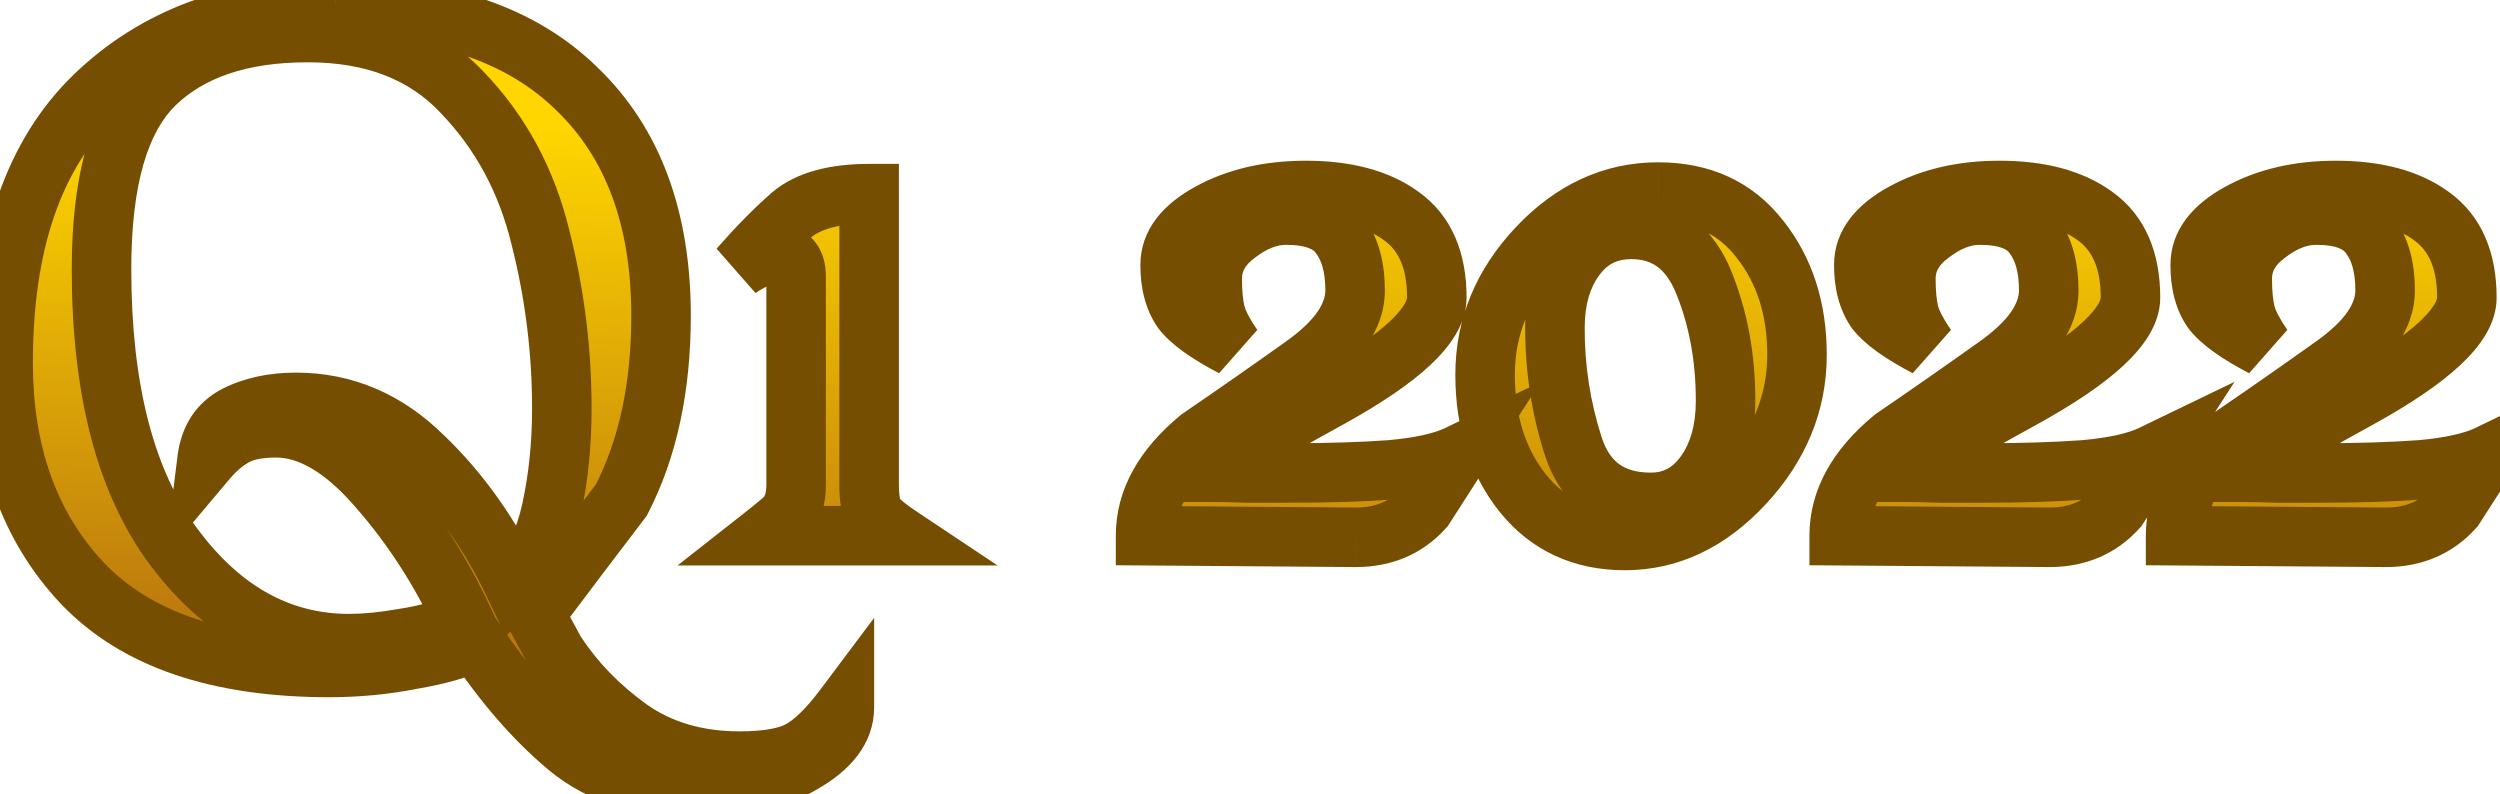
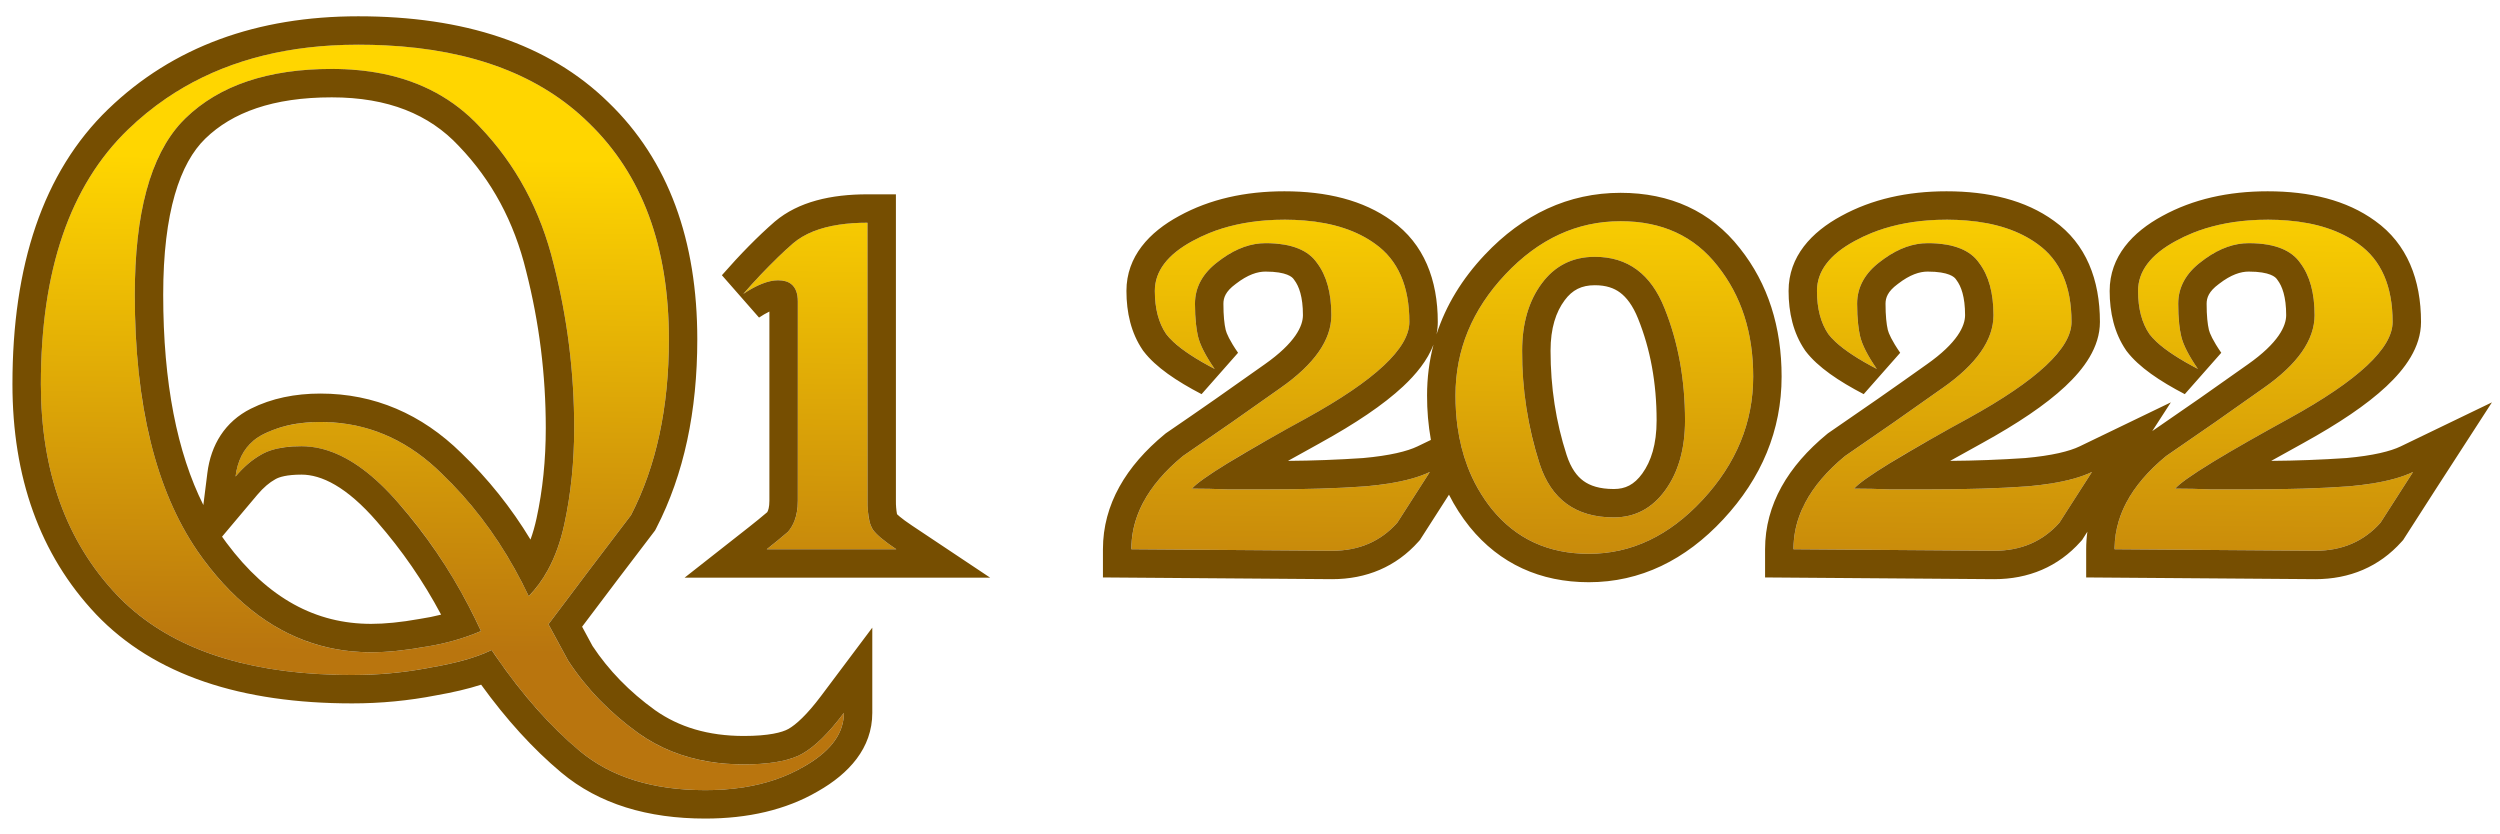
- <svg xmlns="http://www.w3.org/2000/svg" width="126" height="40" viewBox="0 0 126 40" fill="none">
-   <path d="M16.917.36c5.307 0 9.36 1.373 12.16 4.12 2.827 2.72 4.24 6.533 4.24 11.44 0 3.6-.666 6.693-2 9.28-1.466 1.92-2.92 3.84-4.36 5.76l1.04 1.92c.96 1.467 2.2 2.747 3.72 3.84 1.547 1.093 3.4 1.64 5.56 1.64 1.387 0 2.414-.187 3.08-.56.667-.373 1.4-1.093 2.2-2.16 0 1.093-.706 2.04-2.12 2.84-1.413.827-3.146 1.24-5.2 1.24-2.773 0-4.986-.693-6.64-2.08-1.626-1.36-3.173-3.133-4.64-5.32-.746.373-1.813.68-3.2.92-1.36.267-2.746.4-4.16.4-5.6 0-9.746-1.413-12.44-4.24-2.666-2.827-4-6.533-4-11.12 0-6 1.534-10.48 4.6-13.44C7.851 1.853 11.904.36 16.917.36zm-11.8 13.2c0 6.08 1.214 10.747 3.64 14 2.427 3.253 5.374 4.88 8.84 4.88.827 0 1.76-.093 2.8-.28a12.16 12.16 0 0 0 3-.84c-1.173-2.533-2.626-4.787-4.36-6.76-1.733-2-3.44-3-5.12-3-.906 0-1.613.147-2.12.44-.48.267-.933.653-1.36 1.16.134-1.067.627-1.813 1.48-2.24.854-.427 1.854-.64 3-.64 2.427 0 4.56.907 6.4 2.72 1.867 1.787 3.4 3.947 4.6 6.48.907-.933 1.534-2.2 1.88-3.8.347-1.6.52-3.293.52-5.08 0-2.933-.36-5.813-1.08-8.64-.693-2.853-2-5.28-3.92-7.28-1.893-2.027-4.493-3.04-7.8-3.04-3.36 0-5.933.867-7.72 2.6-1.786 1.733-2.68 4.84-2.68 9.32zm38.688-3.8v14.68c0 .72.093 1.227.28 1.52.186.267.6.613 1.24 1.04h-6.84c.373-.293.746-.6 1.12-.92.346-.4.52-.947.52-1.64V13.92c0-.747-.347-1.12-1.04-1.12-.507 0-1.12.24-1.84.72.933-1.067 1.813-1.96 2.64-2.68.853-.72 2.16-1.08 3.92-1.08zm22.01-.16c2.027 0 3.627.427 4.8 1.28 1.2.853 1.8 2.227 1.8 4.12 0 1.387-1.813 3.08-5.44 5.08-3.6 1.973-5.613 3.213-6.04 3.72.614 0 1.24.013 1.88.04h2.04c2.027 0 3.774-.053 5.24-.16 1.494-.133 2.627-.387 3.4-.76-.586.907-1.16 1.8-1.72 2.68-.88.987-2.026 1.48-3.44 1.48l-10.6-.08c0-1.787.907-3.427 2.72-4.92a316.74 316.74 0 0 0 5.16-3.6c1.787-1.253 2.68-2.533 2.68-3.84 0-1.173-.253-2.093-.76-2.76-.48-.693-1.386-1.04-2.72-1.04-.826 0-1.653.32-2.48.96-.826.613-1.24 1.36-1.24 2.24 0 .693.054 1.267.16 1.72.107.453.4 1.027.88 1.72-1.28-.667-2.133-1.28-2.56-1.84-.4-.587-.6-1.347-.6-2.28 0-1.04.667-1.92 2-2.64 1.36-.747 2.974-1.12 4.84-1.12zm17.754.08c2.186 0 3.893.787 5.12 2.36 1.253 1.573 1.88 3.52 1.88 5.84 0 2.427-.894 4.6-2.68 6.52-1.76 1.893-3.76 2.84-6 2.84-2.134 0-3.84-.787-5.12-2.36-1.28-1.6-1.92-3.6-1.92-6s.88-4.533 2.64-6.4c1.76-1.867 3.786-2.8 6.08-2.8zm-5.2 6.84c0 2.08.306 4.067.92 5.96.613 1.893 1.92 2.84 3.92 2.84 1.12 0 2.026-.48 2.72-1.44.693-.96 1.04-2.187 1.04-3.68 0-2.16-.36-4.133-1.08-5.92-.72-1.813-1.947-2.72-3.68-2.72-1.174 0-2.107.467-2.8 1.4-.694.933-1.04 2.12-1.04 3.56zm22.407-6.92c2.027 0 3.627.427 4.8 1.28 1.2.853 1.8 2.227 1.8 4.12 0 1.387-1.813 3.08-5.44 5.08-3.6 1.973-5.613 3.213-6.04 3.72.614 0 1.24.013 1.88.04h2.04c2.027 0 3.774-.053 5.24-.16 1.494-.133 2.627-.387 3.4-.76-.586.907-1.16 1.8-1.72 2.68-.88.987-2.026 1.48-3.44 1.48l-10.6-.08c0-1.787.907-3.427 2.72-4.92a315.01 315.01 0 0 0 5.16-3.6c1.787-1.253 2.68-2.533 2.68-3.84 0-1.173-.253-2.093-.76-2.76-.48-.693-1.386-1.04-2.72-1.04-.826 0-1.653.32-2.48.96-.826.613-1.24 1.36-1.24 2.24 0 .693.054 1.267.16 1.72.107.453.4 1.027.88 1.72-1.28-.667-2.133-1.28-2.56-1.84-.4-.587-.6-1.347-.6-2.28 0-1.04.667-1.92 2-2.64 1.36-.747 2.974-1.12 4.84-1.12zm16.954 0c2.026 0 3.626.427 4.8 1.28 1.2.853 1.8 2.227 1.8 4.12 0 1.387-1.814 3.08-5.44 5.08-3.6 1.973-5.614 3.213-6.04 3.72.613 0 1.24.013 1.88.04h2.04c2.026 0 3.773-.053 5.24-.16 1.493-.133 2.626-.387 3.4-.76-.587.907-1.16 1.8-1.72 2.68-.88.987-2.027 1.48-3.44 1.48l-10.6-.08c0-1.787.906-3.427 2.72-4.92a316.74 316.74 0 0 0 5.16-3.6c1.786-1.253 2.68-2.533 2.68-3.84 0-1.173-.254-2.093-.76-2.76-.48-.693-1.387-1.04-2.72-1.04-.827 0-1.654.32-2.48.96-.827.613-1.24 1.36-1.24 2.24 0 .693.053 1.267.16 1.72.106.453.4 1.027.88 1.72-1.28-.667-2.134-1.28-2.56-1.84-.4-.587-.6-1.347-.6-2.28 0-1.04.666-1.92 2-2.64 1.36-.747 2.973-1.12 4.84-1.12z" fill="url(#d46mmbexla)" />
-   <path d="m29.077 4.48-1.05 1.07.005.006.005.005 1.04-1.081zm2.24 20.72 1.192.91.08-.105.062-.118-1.334-.687zm-4.36 5.76-1.2-.9-.577.77.458.844 1.32-.714zm1.04 1.92-1.319.714.03.055.034.053 1.255-.822zm3.72 3.84-.876 1.218.01.007.866-1.225zm10.84-1.08h1.5v-4.5l-2.7 3.6 1.2.9zm-2.12 2.84-.739-1.305-.009.005-.009.005.757 1.295zm-11.84-.84.964-1.15h-.002l-.962 1.15zm-4.64-5.32 1.246-.836-.735-1.096-1.181.59.67 1.342zm-3.2.92-.256-1.478-.016.003-.016.003.288 1.472zm-16.6-3.84-1.09 1.03.004.005L4.157 29.4zm.6-24.56L5.8 5.92 4.757 4.84zm4 22.72 1.203-.897-1.203.897zm11.64 4.6-.222-1.483-.021.003-.022.004.265 1.476zm3-.84.591 1.379 1.42-.608-.65-1.401-1.36.63zm-4.36-6.76-1.133.982.006.008 1.127-.99zM11.797 22l.729 1.311.011-.006.012-.007L11.797 22zm-1.36 1.16-1.488-.186-.629 5.029 3.265-3.877-1.148-.966zm10.88-.16-1.052 1.068.007.008.008.008L21.317 23zm4.6 6.48-1.355.642.925 1.954 1.506-1.55-1.076-1.046zm1.88-3.8 1.466.318-1.466-.318zm-.56-13.72-1.457.354.002.008.002.008 1.453-.37zm-3.92-7.28-1.096 1.024.007.007.007.008 1.082-1.039zm-15.52-.44 1.045 1.077L7.797 4.24zm9.12-2.38c5.056 0 8.678 1.305 11.11 3.69l2.1-2.14C26.96.301 22.476-1.14 16.918-1.14v3zm11.12 3.7c2.463 2.37 3.78 5.753 3.78 10.36h3c0-5.206-1.509-9.45-4.7-12.52l-2.08 2.16zm3.78 10.36c0 3.417-.632 6.263-1.833 8.593l2.667 1.374c1.465-2.843 2.166-6.184 2.166-9.967h-3zm-1.692 8.37a820.884 820.884 0 0 0-4.368 5.77l2.4 1.8a816.467 816.467 0 0 1 4.352-5.75l-2.384-1.82zm-4.487 7.384a282.424 282.424 0 0 1 .52.96l.52.96 2.638-1.428-.26-.48-.26-.48c-.15-.28-.369-.681-.52-.96l-2.638 1.428zm1.104 2.028c1.068 1.63 2.44 3.042 4.1 4.236l1.751-2.436c-1.38-.993-2.488-2.141-3.34-3.444l-2.51 1.644zm4.11 4.243c1.834 1.297 4 1.915 6.425 1.915v-3c-1.895 0-3.435-.475-4.694-1.365l-1.731 2.45zm6.425 1.915c1.465 0 2.806-.187 3.813-.751l-1.466-2.618c-.326.183-1.038.369-2.347.369v3zm3.813-.751c.938-.525 1.822-1.441 2.667-2.569l-2.4-1.8c-.754 1.006-1.337 1.53-1.733 1.751l1.466 2.618zm-.033-3.469c0 .316-.165.86-1.359 1.535l1.478 2.61c1.634-.924 2.881-2.275 2.881-4.145h-3zm-1.377 1.545c-1.132.662-2.589 1.035-4.443 1.035v3c2.253 0 4.263-.454 5.958-1.445l-1.515-2.59zm-4.443 1.035c-2.523 0-4.362-.627-5.676-1.73l-1.928 2.3c1.993 1.67 4.581 2.43 7.604 2.43v-3zm-5.678-1.73c-1.495-1.25-2.95-2.91-4.356-5.006l-2.491 1.672c1.527 2.277 3.165 4.165 4.923 5.635l1.924-2.302zm-6.273-5.512c-.556.279-1.458.554-2.785.784l.512 2.956c1.447-.25 2.678-.588 3.615-1.056l-1.341-2.684zm-2.817.79a20.065 20.065 0 0 1-3.872.372v3c1.509 0 2.992-.142 4.449-.428l-.577-2.944zm-3.872.372c-5.37 0-9.048-1.355-11.354-3.775l-2.172 2.07c3.081 3.233 7.697 4.705 13.526 4.705v-3zM5.248 28.37c-2.357-2.498-3.59-5.813-3.59-10.09h-3c0 4.896 1.432 8.995 4.408 12.15l2.182-2.06zm-3.59-10.09c0-5.762 1.47-9.782 4.141-12.36L3.716 3.76C.253 7.103-1.343 12.043-1.343 18.28h3zM5.798 5.92c2.768-2.673 6.424-4.06 11.118-4.06v-3c-5.332 0-9.782 1.6-13.202 4.9L5.8 5.92zm-2.182 7.64c0 6.25 1.243 11.284 3.938 14.897l2.405-1.794C7.8 23.77 6.617 19.47 6.617 13.56h-3zm3.938 14.897c2.655 3.56 6.017 5.483 10.042 5.483v-3c-2.908 0-5.439-1.33-7.637-4.277l-2.405 1.794zm10.042 5.483c.936 0 1.96-.105 3.065-.304l-.53-2.952c-.975.175-1.817.256-2.535.256v3zm3.023-.297a13.66 13.66 0 0 0 3.368-.944l-1.181-2.758c-.809.347-1.684.593-2.632.736l.445 2.966zm4.138-2.953c-1.23-2.656-2.76-5.032-4.594-7.12l-2.254 1.98c1.633 1.859 3.01 3.99 4.126 6.4l2.722-1.26zm-4.587-7.112c-1.856-2.142-3.94-3.518-6.254-3.518v3c1.047 0 2.376.624 3.987 2.482l2.267-1.964zm-6.254-3.518c-1.038 0-2.044.163-2.871.642l1.503 2.596c.186-.107.593-.238 1.368-.238v-3zm-2.848.629c-.669.371-1.258.887-1.779 1.505l2.295 1.932c.332-.395.65-.653.94-.815L11.07 20.69zm.857 2.657c.08-.643.32-.913.662-1.084l-1.341-2.684c-1.365.683-2.112 1.905-2.298 3.396l2.977.372zm.662-1.084c.607-.304 1.369-.482 2.33-.482v-3c-1.334 0-2.572.249-3.671.798l1.341 2.684zm2.33-.482c2.005 0 3.767.732 5.347 2.288l2.105-2.136c-2.1-2.07-4.605-3.152-7.453-3.152v3zm5.362 2.304c1.724 1.65 3.153 3.656 4.282 6.038l2.711-1.284c-1.272-2.685-2.909-4.998-4.918-6.922l-2.075 2.168zm6.713 6.441c1.147-1.18 1.88-2.723 2.27-4.527l-2.932-.636c-.302 1.396-.823 2.387-1.49 3.073l2.152 2.09zm2.27-4.527c.372-1.714.554-3.514.554-5.398h-3c0 1.69-.163 3.276-.486 4.762l2.932.636zm.554-5.398c0-3.058-.375-6.062-1.126-9.01l-2.907.74a33.366 33.366 0 0 1 1.033 8.27h3zm-1.122-8.994c-.752-3.095-2.181-5.762-4.296-7.965L22.235 5.72c1.726 1.797 2.91 3.983 3.545 6.595l2.915-.708zm-4.282-7.95C22.183 1.268 19.153.14 15.517.14v3c2.978 0 5.149.899 6.704 2.564l2.192-2.048zM15.517.14c-3.61 0-6.611.935-8.764 3.023l2.089 2.154c1.42-1.378 3.566-2.177 6.675-2.177v-3zM6.753 3.163C4.515 5.335 3.617 8.972 3.617 13.56h3c0-4.372.89-6.948 2.225-8.243l-2.09-2.154zM43.804 9.76h1.5v-1.5h-1.5v1.5zm.28 16.2-1.265.805.018.028.019.027 1.228-.86zm1.24 1.04v1.5h4.955l-4.122-2.748L45.325 27zm-6.84 0-.926-1.18-3.41 2.68h4.336V27zm1.12-.92.977 1.139.084-.073.073-.084-1.133-.982zm-2.36-12.56-1.128-.988 1.96 2.236-.831-1.248zm2.64-2.68-.967-1.146-.009.007-.009.008.986 1.131zm2.42-1.08v14.68h3V9.76h-3zm0 14.68c0 .758.082 1.645.515 2.325l2.531-1.61c.047.074.027.08 0-.067a3.722 3.722 0 0 1-.046-.648h-3zm.552 2.38c.364.52.996 1.001 1.636 1.428l1.665-2.496a7.657 7.657 0 0 1-.658-.481c-.163-.137-.2-.193-.186-.171l-2.457 1.72zm2.468-1.32h-6.84v3h6.84v-3zm-5.913 2.68c.391-.308.78-.628 1.17-.961l-1.953-2.278c-.357.307-.714.6-1.07.88l1.853 2.358zm1.327-1.118c.648-.748.886-1.682.886-2.622h-3c0 .446-.108.605-.153.658l2.267 1.964zm.886-2.622V13.92h-3v10.52h3zm0-10.52c0-.578-.131-1.291-.66-1.86-.549-.591-1.272-.76-1.88-.76v3c.043 0 .017.006-.051-.018a.696.696 0 0 1-.268-.181c-.182-.197-.14-.35-.14-.181h3zm-2.54-2.62c-.946 0-1.86.431-2.672.972l1.665 2.496c.628-.42.94-.468 1.008-.468v-3zm-.71 3.208c.9-1.03 1.732-1.872 2.496-2.537L38.9 9.71c-.89.775-1.819 1.72-2.784 2.823l2.257 1.976zm2.478-2.522c.465-.392 1.354-.726 2.953-.726v-3c-1.922 0-3.646.386-4.888 1.434l1.935 2.292zm29.764-1.106-.883 1.213.007.005.006.004.87-1.222zm-3.64 9.2.72 1.315.004-.002-.725-1.313zm-6.04 3.72-1.148-.966-2.077 2.466h3.224v-1.5zm1.88.04-.063 1.499.031.001h.032v-1.5zm7.28-.16.108 1.496h.013l.012-.002-.133-1.494zm3.4-.76 1.259.815 2.906-4.492-4.818 2.326.653 1.351zm-1.72 2.68 1.119.998.08-.09.066-.103-1.266-.805zm-3.44 1.48-.012 1.5h.011v-1.5zm-10.6-.08h-1.5v1.489l1.488.011.012-1.5zm2.72-4.92-.846-1.239-.056.038-.052.043.953 1.158zm5.16-3.6-.862-1.228-.009.006.87 1.222zm1.92-6.6-1.234.854.02.027.02.027 1.194-.908zm-5.2-.08.893 1.205.013-.01.012-.009-.918-1.186zm-1.08 3.96 1.46-.344-1.46.344zm.88 1.72-.693 1.33 1.926-2.184-1.233.854zm-2.56-1.84-1.24.845.022.033.024.031 1.194-.909zm1.4-4.92.712 1.32.01-.005-.723-1.315zm4.84.38c1.832 0 3.084.387 3.917.993l1.765-2.426c-1.514-1.1-3.461-1.567-5.683-1.567v3zm3.93 1.002c.694.494 1.17 1.336 1.17 2.898h3c0-2.225-.725-4.129-2.431-5.342l-1.739 2.444zM70.916 15c0 .05-.06.444-.884 1.214-.776.724-2.014 1.578-3.78 2.553l1.448 2.627c1.86-1.026 3.342-2.02 4.38-2.988.988-.923 1.835-2.069 1.835-3.406h-3zm-4.662 3.765c-1.808.991-3.237 1.808-4.275 2.448-.518.319-.955.603-1.3.85-.31.223-.653.488-.89.77l2.294 1.933c-.025.03.045-.05.343-.264.266-.19.638-.434 1.126-.735.975-.6 2.353-1.39 4.145-2.372l-1.443-2.63zM60.935 25.3c.592 0 1.198.013 1.818.039l.125-2.998a46.662 46.662 0 0 0-1.943-.041v3zm1.88.04h2.041v-3H62.815v3zm2.04 0c2.051 0 3.836-.054 5.35-.164l-.218-2.992c-1.42.103-3.129.156-5.131.156v3zm5.374-.166c1.56-.14 2.904-.413 3.919-.903l-1.305-2.702c-.532.257-1.454.49-2.88.617l.266 2.988zm2.007-3.069c-.589.91-1.164 1.806-1.726 2.69l2.531 1.61c.558-.876 1.13-1.767 1.714-2.67l-2.519-1.63zm-1.58 2.497c-.574.643-1.302.978-2.32.978v3c1.807 0 3.373-.652 4.559-1.982l-2.239-1.996zm-2.31.978-10.6-.08-.022 3 10.6.08.023-3zM59.237 27c0-1.206.589-2.458 2.173-3.762l-1.907-2.316c-2.043 1.682-3.267 3.711-3.267 6.078h3zm2.065-3.681a317.46 317.46 0 0 0 5.185-3.617l-1.74-2.444a315.208 315.208 0 0 1-5.136 3.583L61.3 23.32zm5.176-3.611c1.918-1.346 3.319-3.017 3.319-5.068h-3c0 .562-.387 1.451-2.042 2.612l1.723 2.456zm3.319-5.068c0-1.373-.296-2.653-1.066-3.668l-2.389 1.816c.243.319.455.878.455 1.852h3zm-1.027-3.614c-.894-1.29-2.422-1.686-3.954-1.686v3c1.136 0 1.421.298 1.487.394l2.467-1.708zM64.815 9.34c-1.238 0-2.379.485-3.398 1.274l1.837 2.372c.634-.491 1.147-.646 1.562-.646v-3zm-3.373 1.255c-1.135.842-1.846 2.005-1.846 3.445h3c0-.32.115-.65.633-1.035l-1.787-2.41zm-1.846 3.445c0 .759.057 1.457.2 2.064l2.92-.688c-.071-.3-.12-.748-.12-1.376h-3zm.2 2.064c.17.728.592 1.487 1.106 2.23l2.467-1.708c-.446-.643-.611-1.032-.653-1.21l-2.92.688zm3.032.046c-1.247-.65-1.845-1.138-2.06-1.42l-2.386 1.82c.64.838 1.748 1.577 3.06 2.26l1.386-2.66zm-2.013-1.355c-.184-.27-.34-.71-.34-1.435h-3c0 1.141.245 2.222.861 3.125l2.479-1.69zm-.34-1.435c0-.256.118-.729 1.213-1.32L60.263 9.4c-1.572.849-2.788 2.136-2.788 3.96h3zm1.222-1.325c1.098-.603 2.453-.935 4.118-.935v-3c-2.067 0-3.94.415-5.561 1.305l1.443 2.63zm26.992.005-1.183.922.004.007.005.006 1.174-.935zm-.8 12.36-1.099-1.022 1.099 1.022zm-11.12.48-1.172.937.008.01 1.164-.947zm.72-12.4 1.091 1.029-1.091-1.029zm1.8 10-1.427.462 1.427-.462zm6.64 1.4-1.216-.878 1.216.878zm-.04-9.6-1.394.554.002.007 1.392-.561zm-6.48-1.32-1.205-.895 1.205.895zm4.16-1.78c1.775 0 3.024.612 3.937 1.782l2.365-1.844C88.331 9.14 86.168 8.18 83.57 8.18v3zm3.946 1.795c1.01 1.268 1.554 2.87 1.554 4.905h3c0-2.605-.71-4.896-2.207-6.775l-2.347 1.87zm1.554 4.905c0 2.015-.727 3.831-2.279 5.498l2.197 2.044c2.022-2.173 3.082-4.704 3.082-7.542h-3zm-2.279 5.499c-1.524 1.64-3.144 2.361-4.901 2.361v3c2.722 0 5.102-1.172 7.098-3.319L86.79 23.38zm-4.901 2.361c-1.71 0-2.978-.604-3.957-1.807l-2.327 1.894c1.581 1.943 3.726 2.913 6.284 2.913v-3zm-3.95-1.797c-1.031-1.29-1.59-2.943-1.59-5.063h-3c0 2.68.72 5.027 2.248 6.937l2.343-1.874zm-1.59-5.063c0-1.99.714-3.762 2.231-5.371l-2.183-2.058c-2.002 2.124-3.048 4.618-3.048 7.429h3zm2.231-5.371c1.514-1.605 3.16-2.329 4.989-2.329v-3c-2.758 0-5.166 1.143-7.172 3.271l2.183 2.058zm-1.711 3.011c0 2.23.329 4.373.993 6.422l2.854-.924a17.719 17.719 0 0 1-.847-5.498h-3zm.993 6.422c.381 1.178 1.02 2.183 1.987 2.883.965.699 2.12.995 3.36.995v-3c-.761 0-1.259-.177-1.6-.425-.341-.247-.661-.661-.893-1.377l-2.854.924zm5.347 3.878c1.633 0 2.98-.738 3.936-2.062l-2.432-1.756c-.43.596-.898.818-1.504.818v3zm3.936-2.062c.92-1.275 1.324-2.832 1.324-4.558h-3c0 1.261-.291 2.157-.756 2.802l2.432 1.756zm1.324-4.558c0-2.329-.39-4.495-1.19-6.48l-2.782 1.12c.64 1.589.972 3.369.972 5.36h3zm-1.186-6.474c-.435-1.095-1.07-2.032-1.963-2.692-.906-.67-1.97-.974-3.111-.974v3c.591 0 1.007.15 1.328.386.333.247.672.67.957 1.388l2.789-1.108zm-5.074-3.666c-1.643 0-3.025.687-4.005 2.005l2.409 1.79c.407-.549.892-.795 1.596-.795v-3zm-4.005 2.005c-.927 1.249-1.335 2.771-1.335 4.455h3c0-1.196.284-2.047.744-2.665l-2.409-1.79zm27.372-1.185-.882 1.213.007.005.006.004.869-1.222zm-3.64 9.2.721 1.315.004-.002-.725-1.313zm-6.04 3.72-1.147-.966-2.077 2.466h3.224v-1.5zm1.88.04-.062 1.499.031.001h.031v-1.5zm7.28-.16.109 1.496h.013l.012-.002-.134-1.494zm3.4-.76 1.26.815 2.906-4.492-4.818 2.326.652 1.351zm-1.72 2.68 1.12.998.081-.09.065-.103-1.266-.805zm-3.44 1.48-.011 1.5h.011v-1.5zm-10.6-.08h-1.5v1.489l1.49.011.01-1.5zm2.72-4.92-.845-1.239-.056.038-.052.043.953 1.158zm5.16-3.6-.861-1.228-.009.006.87 1.222zm1.92-6.6-1.233.854.019.027.02.027 1.194-.908zm-5.2-.08.894 1.205.013-.01.012-.009-.919-1.186zm-1.08 3.96 1.46-.344-1.46.344zm.88 1.72-.693 1.33 1.927-2.184-1.234.854zm-2.56-1.84-1.239.845.022.033.024.031 1.193-.909zm1.4-4.92.713 1.32.01-.005-.723-1.315zm4.84.38c1.832 0 3.085.387 3.918.993l1.765-2.426c-1.514-1.1-3.461-1.567-5.683-1.567v3zm3.931 1.002c.694.494 1.169 1.336 1.169 2.898h3c0-2.225-.724-4.129-2.43-5.342l-1.739 2.444zM105.876 15c0 .05-.059.444-.883 1.214-.776.724-2.014 1.578-3.781 2.553l1.449 2.627c1.86-1.026 3.342-2.02 4.379-2.988.989-.923 1.836-2.069 1.836-3.406h-3zm-4.661 3.765c-1.808.991-3.237 1.808-4.275 2.448-.518.319-.955.603-1.3.85-.31.223-.653.488-.891.77l2.295 1.933c-.025.03.045-.05.343-.264.266-.19.638-.434 1.126-.735.975-.6 2.353-1.39 4.144-2.372l-1.442-2.63zM95.896 25.3c.592 0 1.198.013 1.818.039l.125-2.998a46.663 46.663 0 0 0-1.943-.041v3zm1.88.04H99.816v-3H97.776v3zm2.04 0c2.051 0 3.836-.054 5.349-.164l-.217-2.992c-1.42.103-3.129.156-5.132.156v3zm5.374-.166c1.559-.14 2.904-.413 3.919-.903l-1.305-2.702c-.532.257-1.454.49-2.881.617l.267 2.988zm2.007-3.069c-.589.91-1.164 1.806-1.726 2.69l2.531 1.61c.558-.876 1.129-1.767 1.714-2.67l-2.519-1.63zm-1.58 2.497c-.574.643-1.302.978-2.321.978v3c1.808 0 3.374-.652 4.56-1.982l-2.239-1.996zm-2.309.978-10.6-.08-.023 3 10.6.08.023-3zM94.196 27c0-1.206.59-2.458 2.174-3.762l-1.907-2.316c-2.043 1.682-3.267 3.711-3.267 6.078h3zm2.066-3.681a319.638 319.638 0 0 0 5.185-3.617l-1.74-2.444a314.773 314.773 0 0 1-5.136 3.583l1.691 2.478zm5.176-3.611c1.918-1.346 3.318-3.017 3.318-5.068h-3c0 .562-.386 1.451-2.041 2.612l1.723 2.456zm3.318-5.068c0-1.373-.295-2.653-1.065-3.668l-2.389 1.816c.243.319.454.878.454 1.852h3zm-1.026-3.614c-.894-1.29-2.422-1.686-3.954-1.686v3c1.136 0 1.421.298 1.487.394l2.467-1.708zM99.776 9.34c-1.238 0-2.379.485-3.398 1.274l1.837 2.372c.634-.491 1.147-.646 1.561-.646v-3zm-3.373 1.255c-1.135.842-1.847 2.005-1.847 3.445h3c0-.32.115-.65.634-1.035l-1.787-2.41zm-1.847 3.445c0 .759.058 1.457.2 2.064l2.92-.688c-.07-.3-.12-.748-.12-1.376h-3zm.2 2.064c.172.728.593 1.487 1.107 2.23l2.467-1.708c-.446-.643-.612-1.032-.653-1.21l-2.92.688zm3.033.046c-1.247-.65-1.845-1.138-2.06-1.42l-2.386 1.82c.64.838 1.748 1.577 3.06 2.26l1.386-2.66zm-2.013-1.355c-.184-.27-.34-.71-.34-1.435h-3c0 1.141.245 2.222.861 3.125l2.479-1.69zm-.34-1.435c0-.256.118-.729 1.213-1.32L95.224 9.4c-1.572.849-2.788 2.136-2.788 3.96h3zm1.222-1.325c1.098-.603 2.453-.935 4.118-.935v-3c-2.068 0-3.94.415-5.561 1.305l1.443 2.63zm25.872-1.155-.883 1.213.007.005.006.004.87-1.222zm-3.64 9.2.721 1.315.003-.002-.724-1.313zm-6.04 3.72-1.148-.966-2.077 2.466h3.225v-1.5zm1.88.04-.063 1.499.031.001h.032v-1.5zm7.28-.16.108 1.496h.013l.012-.002-.133-1.494zm3.4-.76 1.259.815 2.906-4.492-4.818 2.326.653 1.351zm-1.72 2.68 1.119.998.081-.09.065-.103-1.265-.805zm-3.44 1.48-.012 1.5h.012v-1.5zm-10.6-.08h-1.5v1.489l1.488.011.012-1.5zm2.72-4.92-.846-1.239-.056.038-.052.043.954 1.158zm5.16-3.6-.862-1.228-.009.006.871 1.222zm1.92-6.6-1.234.854.019.027.02.027 1.195-.908zm-5.2-.08.893 1.205.013-.01.012-.009-.918-1.186zm-1.08 3.96 1.46-.344-1.46.344zm.88 1.72-.693 1.33 1.926-2.184-1.233.854zm-2.56-1.84-1.24.845.022.033.024.031 1.194-.909zm1.4-4.92.712 1.32.009-.005-.721-1.315zm4.84.38c1.832 0 3.084.387 3.917.993l1.765-2.426c-1.514-1.1-3.461-1.567-5.682-1.567v3zm3.93 1.002c.694.494 1.17 1.336 1.17 2.898h3c0-2.225-.725-4.129-2.431-5.342l-1.739 2.444zM122.83 15c0 .05-.06.444-.884 1.214-.776.724-2.014 1.578-3.781 2.553l1.449 2.627c1.86-1.026 3.342-2.02 4.379-2.988.989-.923 1.837-2.069 1.837-3.406h-3zm-4.661 3.765c-1.809.991-3.238 1.808-4.276 2.448-.518.319-.955.603-1.299.85-.312.223-.654.488-.892.77l2.295 1.933c-.025.03.045-.05.343-.264.266-.19.638-.434 1.126-.735.975-.6 2.353-1.39 4.145-2.372l-1.442-2.63zM112.85 25.3c.591 0 1.197.013 1.817.039l.125-2.998a46.647 46.647 0 0 0-1.942-.041v3zm1.88.04H116.77v-3h-2.04v3zm2.04 0c2.05 0 3.835-.054 5.348-.164l-.217-2.992c-1.42.103-3.129.156-5.131.156v3zm5.373-.166c1.56-.14 2.904-.413 3.919-.903l-1.305-2.702c-.532.257-1.454.49-2.881.617l.267 2.988zm2.007-3.069a449.71 449.71 0 0 0-1.726 2.69l2.531 1.61c.558-.876 1.129-1.767 1.714-2.67l-2.519-1.63zm-1.58 2.497c-.574.643-1.301.978-2.32.978v3c1.807 0 3.373-.652 4.559-1.982l-2.239-1.996zm-2.309.978-10.6-.08-.023 3 10.6.08.023-3zM111.15 27c0-1.206.589-2.458 2.173-3.762l-1.907-2.316c-2.043 1.682-3.266 3.711-3.266 6.078h3zm2.065-3.681a317.892 317.892 0 0 0 5.185-3.617l-1.741-2.444a314.343 314.343 0 0 1-5.135 3.583l1.691 2.478zm5.176-3.611c1.918-1.346 3.319-3.017 3.319-5.068h-3c0 .562-.387 1.451-2.042 2.612l1.723 2.456zm3.319-5.068c0-1.373-.295-2.653-1.066-3.668l-2.389 1.816c.243.319.455.878.455 1.852h3zm-1.027-3.614c-.894-1.29-2.422-1.686-3.953-1.686v3c1.135 0 1.42.298 1.486.394l2.467-1.708zM116.73 9.34c-1.239 0-2.38.485-3.399 1.274l1.837 2.372c.634-.491 1.147-.646 1.562-.646v-3zm-3.374 1.255c-1.135.842-1.846 2.005-1.846 3.445h3c0-.32.115-.65.633-1.035l-1.787-2.41zm-1.846 3.445c0 .759.057 1.457.199 2.064l2.921-.688c-.071-.3-.12-.748-.12-1.376h-3zm.199 2.064c.172.728.593 1.487 1.107 2.23l2.467-1.708c-.446-.643-.611-1.032-.653-1.21l-2.921.688zm3.033.046c-1.247-.65-1.845-1.138-2.059-1.42l-2.387 1.82c.64.838 1.748 1.577 3.061 2.26l1.385-2.66zm-2.013-1.355c-.184-.27-.339-.71-.339-1.435h-3c0 1.141.244 2.222.86 3.125l2.479-1.69zm-.339-1.435c0-.256.117-.729 1.212-1.32l-1.425-2.64c-1.572.849-2.787 2.136-2.787 3.96h3zm1.221-1.325c1.098-.603 2.453-.935 4.119-.935v-3c-2.068 0-3.94.415-5.562 1.305l1.443 2.63z" fill="#764E01" />
+ <svg xmlns="http://www.w3.org/2000/svg" width="132" height="44" viewBox="0 0 132 44" fill="none">
+   <path d="M18.917 2.36c5.307 0 9.36 1.373 12.16 4.12 2.827 2.72 4.24 6.533 4.24 11.44 0 3.6-.666 6.693-2 9.28-1.466 1.92-2.92 3.84-4.36 5.76l1.04 1.92c.96 1.467 2.2 2.747 3.72 3.84 1.547 1.093 3.4 1.64 5.56 1.64 1.387 0 2.414-.187 3.08-.56.667-.373 1.4-1.093 2.2-2.16 0 1.093-.706 2.04-2.12 2.84-1.413.827-3.146 1.24-5.2 1.24-2.773 0-4.986-.693-6.64-2.08-1.626-1.36-3.173-3.133-4.64-5.32-.746.373-1.813.68-3.2.92-1.36.267-2.746.4-4.16.4-5.6 0-9.746-1.413-12.44-4.24-2.666-2.827-4-6.533-4-11.12 0-6 1.534-10.48 4.6-13.44 3.094-2.987 7.147-4.48 12.16-4.48zm-11.8 13.2c0 6.08 1.214 10.747 3.64 14 2.427 3.253 5.374 4.88 8.84 4.88.827 0 1.76-.093 2.8-.28 1.067-.16 2.067-.44 3-.84-1.173-2.533-2.626-4.787-4.36-6.76-1.733-2-3.44-3-5.12-3-.906 0-1.613.147-2.12.44-.48.267-.933.653-1.36 1.16.134-1.067.627-1.813 1.48-2.24.854-.427 1.854-.64 3-.64 2.427 0 4.56.907 6.4 2.72 1.867 1.787 3.4 3.947 4.6 6.48.907-.933 1.534-2.2 1.88-3.8.347-1.6.52-3.293.52-5.08 0-2.933-.36-5.813-1.08-8.64-.693-2.853-2-5.28-3.92-7.28-1.893-2.027-4.493-3.04-7.8-3.04-3.36 0-5.933.867-7.72 2.6-1.786 1.733-2.68 4.84-2.68 9.32z" fill="url(#qec1ap8hka)" />
+   <path d="M45.804 11.76v14.68c0 .72.094 1.227.28 1.52.187.267.6.613 1.24 1.04h-6.84c.374-.293.747-.6 1.12-.92.347-.4.52-.947.52-1.64V15.92c0-.747-.346-1.12-1.04-1.12-.506 0-1.12.24-1.84.72.934-1.067 1.814-1.96 2.64-2.68.854-.72 2.16-1.08 3.92-1.08z" fill="url(#0mnuxj01hb)" />
+   <path d="M67.816 11.6c2.026 0 3.626.427 4.8 1.28 1.2.853 1.8 2.227 1.8 4.12 0 1.387-1.814 3.08-5.44 5.08-3.6 1.973-5.614 3.213-6.04 3.72.613 0 1.24.013 1.88.04h2.04c2.026 0 3.773-.053 5.24-.16 1.493-.133 2.626-.387 3.4-.76-.587.907-1.16 1.8-1.72 2.68-.88.987-2.027 1.48-3.44 1.48l-10.6-.08c0-1.787.906-3.427 2.72-4.92a316.74 316.74 0 0 0 5.16-3.6c1.786-1.253 2.68-2.533 2.68-3.84 0-1.173-.254-2.093-.76-2.76-.48-.693-1.387-1.04-2.72-1.04-.827 0-1.654.32-2.48.96-.827.613-1.24 1.36-1.24 2.24 0 .693.053 1.267.16 1.72.106.453.4 1.027.88 1.72-1.28-.667-2.134-1.28-2.56-1.84-.4-.587-.6-1.347-.6-2.28 0-1.04.666-1.92 2-2.64 1.36-.747 2.973-1.12 4.84-1.12z" fill="url(#x3n0bh9fnc)" />
+   <path d="M85.569 11.68c2.186 0 3.893.787 5.12 2.36 1.253 1.573 1.88 3.52 1.88 5.84 0 2.427-.894 4.6-2.68 6.52-1.76 1.893-3.76 2.84-6 2.84-2.134 0-3.84-.787-5.12-2.36-1.28-1.6-1.92-3.6-1.92-6s.88-4.533 2.64-6.4c1.76-1.867 3.786-2.8 6.08-2.8zm-5.2 6.84c0 2.08.306 4.067.92 5.96.613 1.893 1.92 2.84 3.92 2.84 1.12 0 2.026-.48 2.72-1.44.693-.96 1.04-2.187 1.04-3.68 0-2.16-.36-4.133-1.08-5.92-.72-1.813-1.947-2.72-3.68-2.72-1.174 0-2.107.467-2.8 1.4-.694.933-1.04 2.12-1.04 3.56z" fill="url(#8lvo4gyejd)" />
+   <path d="M102.776 11.6c2.027 0 3.627.427 4.8 1.28 1.2.853 1.8 2.227 1.8 4.12 0 1.387-1.813 3.08-5.44 5.08-3.6 1.973-5.613 3.213-6.04 3.72.614 0 1.24.013 1.88.04h2.04c2.027 0 3.774-.053 5.24-.16 1.494-.133 2.627-.387 3.4-.76-.586.907-1.16 1.8-1.72 2.68-.88.987-2.026 1.48-3.44 1.48l-10.6-.08c0-1.787.907-3.427 2.72-4.92 1.68-1.147 3.4-2.347 5.16-3.6 1.787-1.253 2.68-2.533 2.68-3.84 0-1.173-.253-2.093-.76-2.76-.48-.693-1.386-1.04-2.72-1.04-.826 0-1.653.32-2.48.96-.826.613-1.24 1.36-1.24 2.24 0 .693.054 1.267.16 1.72.107.453.4 1.027.88 1.72-1.28-.667-2.133-1.28-2.56-1.84-.4-.587-.6-1.347-.6-2.28 0-1.04.667-1.92 2-2.64 1.36-.747 2.974-1.12 4.84-1.12z" fill="url(#oac5xuyx6e)" />
+   <path d="M119.73 11.6c2.026 0 3.626.427 4.8 1.28 1.2.853 1.8 2.227 1.8 4.12 0 1.387-1.814 3.08-5.44 5.08-3.6 1.973-5.614 3.213-6.04 3.72.613 0 1.24.013 1.88.04h2.04c2.026 0 3.773-.053 5.24-.16 1.493-.133 2.626-.387 3.4-.76-.587.907-1.16 1.8-1.72 2.68-.88.987-2.027 1.48-3.44 1.48l-10.6-.08c0-1.787.906-3.427 2.72-4.92a316.74 316.74 0 0 0 5.16-3.6c1.786-1.253 2.68-2.533 2.68-3.84 0-1.173-.254-2.093-.76-2.76-.48-.693-1.387-1.04-2.72-1.04-.827 0-1.654.32-2.48.96-.827.613-1.24 1.36-1.24 2.24 0 .693.053 1.267.16 1.72.106.453.4 1.027.88 1.72-1.28-.667-2.134-1.28-2.56-1.84-.4-.587-.6-1.347-.6-2.28 0-1.04.666-1.92 2-2.64 1.36-.747 2.973-1.12 4.84-1.12z" fill="url(#t2q8phcsuf)" />
+   <path fill-rule="evenodd" clip-rule="evenodd" d="M20.358 2.395c4.605.23 8.178 1.592 10.72 4.085 2.826 2.72 4.24 6.533 4.24 11.44 0 3.6-.667 6.693-2 9.28-1.467 1.92-2.92 3.84-4.36 5.76l1.04 1.92c.96 1.467 2.2 2.747 3.72 3.84 1.091.772 2.336 1.272 3.734 1.498.582.095 1.19.142 1.825.142 1.226 0 2.17-.146 2.834-.438l.009-.003c.083-.037.163-.077.237-.119.667-.373 1.4-1.093 2.2-2.16 0 1.033-.63 1.936-1.893 2.707a8.05 8.05 0 0 1-.227.133c-.918.537-1.971.9-3.16 1.088a12.956 12.956 0 0 1-2.04.152c-2.773 0-4.986-.693-6.64-2.08-1.55-1.296-3.028-2.968-4.434-5.016-.069-.1-.137-.202-.206-.304a5.531 5.531 0 0 1-.108.053c-.74.35-1.771.639-3.092.867l-.16.031-.032.006a21.45 21.45 0 0 1-3.968.363c-.652 0-1.286-.02-1.899-.057-4.648-.292-8.161-1.686-10.54-4.183-2.667-2.827-4-6.533-4-11.12 0-6 1.533-10.48 4.6-13.44A15.376 15.376 0 0 1 8.78 5.192c2.442-1.663 5.354-2.593 8.737-2.792.458-.026.925-.04 1.4-.04.491 0 .971.012 1.44.035zM9.58 6.462c-1.642 1.771-2.463 4.804-2.463 9.098 0 5.803 1.105 10.318 3.315 13.546.097.14.195.278.295.414l.03.04c1.781 2.388 3.842 3.899 6.183 4.534.538.146 1.09.246 1.657.3.329.03.662.046 1 .046.827 0 1.76-.093 2.8-.28l.144-.022.025-.004a12.65 12.65 0 0 0 1.41-.312c.49-.139.964-.306 1.421-.502a33.974 33.974 0 0 0-.664-1.348 27.516 27.516 0 0 0-3.696-5.412c-1.253-1.446-2.493-2.37-3.718-2.77a4.861 4.861 0 0 0-.402-.113 4.374 4.374 0 0 0-1-.117c-.619 0-1.144.069-1.577.205a2.718 2.718 0 0 0-.543.235c-.48.267-.933.653-1.36 1.16.102-.816.415-1.445.94-1.887l.011-.01c.158-.13.334-.245.53-.343a6.086 6.086 0 0 1 2-.581c.32-.04.653-.059 1-.059a9.4 9.4 0 0 1 .676.024c2.149.155 4.056 1.053 5.723 2.696 1.504 1.44 2.791 3.12 3.862 5.044.259.465.505.943.738 1.436a6.32 6.32 0 0 0 1-1.364c.387-.7.68-1.513.88-2.436.347-1.6.52-3.293.52-5.08 0-2.933-.36-5.813-1.08-8.64-.693-2.853-2-5.28-3.92-7.28-1.352-1.447-3.064-2.378-5.138-2.792a12.503 12.503 0 0 0-1.262-.183 14.774 14.774 0 0 0-1.4-.065c-3.36 0-5.933.867-7.72 2.6a5.88 5.88 0 0 0-.217.222zM28.01 28.49c.125-.342.232-.717.321-1.127.323-1.487.486-3.073.486-4.763 0-2.81-.344-5.565-1.033-8.27l-.002-.008-.002-.008c-.635-2.611-1.82-4.798-3.545-6.595l-.007-.007-.007-.008C22.666 6.04 20.495 5.14 17.517 5.14c-3.11 0-5.255.799-6.675 2.177-1.335 1.295-2.225 3.871-2.225 8.243 0 4.676.742 8.345 2.12 11.106l.212-1.692c.186-1.49.933-2.713 2.297-3.396 1.1-.55 2.338-.798 3.671-.798 2.845 0 5.346 1.079 7.445 3.144a22.442 22.442 0 0 1 3.648 4.566zm-16.286-.154c.077.111.156.22.236.327 2.198 2.947 4.729 4.277 7.637 4.277.718 0 1.56-.081 2.535-.256l.021-.004.022-.003c.383-.058.755-.133 1.115-.224a25.943 25.943 0 0 0-3.38-4.903l-.006-.008c-1.611-1.858-2.94-2.482-3.987-2.482-.775 0-1.182.13-1.368.238l-.012.007-.011.006c-.292.162-.608.42-.941.815l-1.861 2.21zM5.716 5.761C9.135 2.46 13.585.86 18.917.86c5.555 0 10.038 1.44 13.206 4.543 3.187 3.07 4.694 7.313 4.694 12.516 0 3.783-.7 7.124-2.166 9.967l-.061.118-.08.106a816.822 816.822 0 0 0-3.775 4.98l.55 1.018c.848 1.28 1.943 2.41 3.303 3.39 1.258.887 2.797 1.361 4.69 1.361 1.308 0 2.02-.186 2.346-.369.396-.221.979-.745 1.733-1.75l2.7-3.6v4.5c0 1.866-1.242 3.215-2.872 4.14-1.692.987-3.699 1.44-5.948 1.44-3.023 0-5.61-.76-7.603-2.431-1.495-1.25-2.902-2.802-4.23-4.638-.7.226-1.497.41-2.374.563-1.452.284-2.93.425-4.433.425-5.83 0-10.445-1.472-13.526-4.705l-.005-.006C2.09 29.275.657 25.176.657 20.28c0-6.238 1.597-11.177 5.059-14.52zm41.588 4.5v16.18a3.722 3.722 0 0 0 .058.708c.03.029.074.07.136.122.152.127.367.287.659.481l4.122 2.748H36.148l3.41-2.68c.317-.248.634-.508.953-.778.05-.086.113-.26.113-.602v-9.99a4.52 4.52 0 0 0-.547.318l-1.961-2.236c.965-1.103 1.893-2.048 2.783-2.823l.01-.008.008-.007c1.242-1.048 2.966-1.434 4.887-1.434h1.5zm-5.528 4.738c.232.182.348.489.348.921v10.52c0 .403-.058.756-.175 1.06-.084.22-.2.413-.344.58-.374.32-.747.627-1.12.92h6.84c-.64-.427-1.054-.773-1.24-1.04a1.512 1.512 0 0 1-.181-.46 4.68 4.68 0 0 1-.1-1.06V11.76c-.543 0-1.043.034-1.5.103-1.023.154-1.83.48-2.42.977a20.35 20.35 0 0 0-.8.735 31.79 31.79 0 0 0-1.84 1.945c.72-.48 1.334-.72 1.84-.72.293 0 .523.066.692.199zm27.096-3.357c1.534.126 2.782.539 3.743 1.238 1.2.853 1.8 2.227 1.8 4.12 0 1.387-1.813 3.08-5.44 5.08a108.286 108.286 0 0 0-4.16 2.38c-1.036.636-1.663 1.083-1.88 1.34.614 0 1.24.013 1.88.04h2.04c2.027 0 3.774-.053 5.24-.16.439-.039.846-.088 1.222-.148.906-.144 1.632-.348 2.179-.612a425.884 425.884 0 0 0-1.72 2.68c-.88.987-2.027 1.48-3.44 1.48l-10.6-.08v-.08a5.108 5.108 0 0 1 .288-1.62 5.61 5.61 0 0 1 .34-.775c.453-.855 1.15-1.67 2.092-2.445a316.74 316.74 0 0 0 5.16-3.6c1.786-1.253 2.68-2.533 2.68-3.84 0-1.173-.254-2.093-.76-2.76-.23-.332-.558-.585-.984-.758a3.563 3.563 0 0 0-.737-.204 5.89 5.89 0 0 0-1-.078c-.756 0-1.512.268-2.268.803a6.27 6.27 0 0 0-.212.157c-.826.613-1.24 1.36-1.24 2.24 0 .392.017.745.052 1.06.026.243.062.463.108.66.107.453.4 1.027.88 1.72-.965-.503-1.687-.975-2.167-1.417a3.835 3.835 0 0 1-.23-.229 2.822 2.822 0 0 1-.163-.194c-.4-.587-.6-1.347-.6-2.28 0-1.04.667-1.92 2-2.64.278-.152.566-.289.864-.41.897-.364 1.89-.588 2.977-.672a12.979 12.979 0 0 1 2.056.004zm3.102 12.543c1.42-.128 2.339-.36 2.87-.616l.707-.341a13.185 13.185 0 0 1-.202-2.348c0-.93.114-1.825.34-2.683-.317.835-.93 1.575-1.61 2.21-1.037.968-2.52 1.961-4.38 2.987l-.002.002c-.612.335-1.175.648-1.691.938a65.712 65.712 0 0 0 3.968-.149zm3.874-6.532c.494-1.525 1.35-2.93 2.55-4.202 2.005-2.128 4.413-3.27 7.17-3.27 2.596 0 4.758.959 6.299 2.93 1.493 1.878 2.202 4.167 2.202 6.77 0 2.837-1.06 5.367-3.082 7.54-1.996 2.148-4.376 3.32-7.098 3.32-2.558 0-4.703-.97-6.284-2.914l-.008-.01a9.75 9.75 0 0 1-1.091-1.697c-.498.772-.987 1.534-1.465 2.285l-.065.103-.081.09c-1.186 1.33-2.752 1.982-4.56 1.982h-.01l-12.09-.091V29c0-2.367 1.224-4.396 3.267-6.078l.052-.043.056-.038a314.773 314.773 0 0 0 5.135-3.583l.009-.006c1.655-1.16 2.041-2.05 2.041-2.612 0-.974-.211-1.533-.454-1.852l-.02-.027-.019-.027c-.066-.096-.351-.394-1.487-.394-.414 0-.927.155-1.561.646l-.012.01-.013.009c-.519.385-.633.715-.633 1.035 0 .628.049 1.076.12 1.377.041.178.207.566.653 1.21l-1.926 2.184c-1.313-.684-2.421-1.423-3.06-2.262l-.025-.031-.022-.033c-.616-.903-.86-1.984-.86-3.125 0-1.822 1.213-3.109 2.782-3.957 1.621-.89 3.491-1.303 5.557-1.303 2.219 0 4.164.465 5.676 1.562 1.702 1.214 2.424 3.116 2.424 5.338 0 .223-.023.441-.067.653zm1.632 6.961a8.304 8.304 0 0 0 1.289 2.266c1.28 1.573 2.986 2.36 5.12 2.36 2.24 0 4.24-.947 6-2.84 1.786-1.92 2.68-4.093 2.68-6.52 0-2.32-.627-4.267-1.88-5.84-1.227-1.573-2.934-2.36-5.12-2.36-2.294 0-4.32.933-6.08 2.8-1.76 1.867-2.64 4-2.64 6.4 0 .58.037 1.135.111 1.667.103.733.276 1.422.52 2.067zm9.017-7.773-.002-.007c-.286-.718-.625-1.141-.958-1.388-.32-.237-.737-.386-1.328-.386-.704 0-1.189.246-1.596.795-.46.618-.744 1.47-.744 2.665 0 1.93.284 3.76.847 5.498.232.716.552 1.13.893 1.377.341.248.839.425 1.6.425.606 0 1.073-.222 1.504-.818.465-.645.756-1.54.756-2.802 0-1.991-.332-3.771-.972-5.36zm16.079 3.64c1.787-1.254 2.68-2.534 2.68-3.84 0-1.174-.253-2.094-.76-2.76-.229-.333-.557-.585-.983-.758a3.549 3.549 0 0 0-.737-.205 5.882 5.882 0 0 0-1-.078c-.756 0-1.512.268-2.268.803a6.27 6.27 0 0 0-.212.157c-.826.613-1.24 1.36-1.24 2.24 0 .392.017.745.052 1.06.026.243.062.463.108.66.107.453.4 1.027.88 1.72-.965-.503-1.687-.975-2.167-1.417a3.835 3.835 0 0 1-.23-.229 2.796 2.796 0 0 1-.163-.194c-.4-.587-.6-1.347-.6-2.28 0-1.04.667-1.92 2-2.64.278-.152.565-.289.864-.41.897-.364 1.889-.588 2.976-.672a13 13 0 0 1 2.057.004c1.534.126 2.782.539 3.743 1.238 1.2.853 1.8 2.227 1.8 4.12 0 1.387-1.813 3.08-5.44 5.08a108.641 108.641 0 0 0-4.16 2.38c-1.036.636-1.663 1.083-1.88 1.34.614 0 1.24.013 1.88.04h2.04c2.027 0 3.774-.053 5.24-.16.439-.039.846-.088 1.222-.148.906-.144 1.632-.348 2.178-.612-.429.664-.851 1.32-1.266 1.97l-.454.71c-.88.987-2.026 1.48-3.44 1.48l-10.6-.08.001-.08a5.11 5.11 0 0 1 .288-1.62c.092-.262.205-.52.34-.775.453-.855 1.15-1.67 2.091-2.445 1.68-1.147 3.4-2.347 5.16-3.6zm7.638 7.592-.212.332-.065.103-.081.09c-1.186 1.33-2.752 1.982-4.56 1.982h-.011l-12.089-.091V29c0-2.367 1.224-4.396 3.267-6.078l.052-.043.056-.038a313.48 313.48 0 0 0 5.135-3.583l.009-.006c1.655-1.16 2.041-2.05 2.041-2.612 0-.974-.211-1.533-.454-1.852l-.02-.027-.019-.027c-.066-.096-.351-.394-1.487-.394-.414 0-.927.155-1.561.646l-.012.01-.013.009c-.519.385-.634.715-.634 1.035 0 .628.05 1.076.12 1.377.042.178.208.566.654 1.21l-1.927 2.184c-1.312-.684-2.42-1.423-3.06-2.262l-.024-.031-.022-.033c-.616-.903-.86-1.984-.86-3.125 0-1.822 1.213-3.108 2.782-3.957 1.62-.889 3.491-1.303 5.557-1.303 2.218 0 4.163.465 5.676 1.562 1.702 1.214 2.424 3.116 2.424 5.338 0 1.338-.847 2.483-1.836 3.406-1.037.969-2.519 1.962-4.379 2.988l-.004.002c-.611.335-1.175.648-1.69.938a65.71 65.71 0 0 0 3.968-.149c1.42-.128 2.339-.36 2.869-.616l4.818-2.325-.983 1.518a313.757 313.757 0 0 0 5.02-3.504l.009-.006c1.655-1.16 2.042-2.05 2.042-2.612 0-.974-.212-1.533-.455-1.852l-.02-.027-.019-.027c-.066-.096-.351-.394-1.486-.394-.415 0-.928.155-1.562.646l-.012.01-.013.009c-.518.385-.633.715-.633 1.035 0 .628.049 1.076.12 1.377.042.178.207.566.653 1.21l-1.926 2.184c-1.313-.684-2.421-1.423-3.061-2.262l-.024-.031-.022-.033c-.616-.903-.86-1.984-.86-3.125 0-1.822 1.213-3.108 2.782-3.957 1.621-.889 3.491-1.303 5.558-1.303 2.218 0 4.163.465 5.675 1.562 1.702 1.214 2.425 3.116 2.425 5.338 0 1.338-.848 2.483-1.837 3.406-1.037.969-2.519 1.962-4.379 2.988l-.003.002c-.612.335-1.175.648-1.691.938a65.71 65.71 0 0 0 3.968-.149c1.42-.128 2.339-.36 2.869-.616l4.818-2.325-2.906 4.491c-.585.904-1.156 1.794-1.714 2.67l-.065.103-.081.09c-1.186 1.33-2.752 1.982-4.559 1.982h-.012l-12.088-.091V29c0-.315.021-.624.064-.927zm13.796-2.393c-1.467.107-3.214.16-5.24.16h-2.04c-.64-.027-1.267-.04-1.88-.04.216-.257.843-.704 1.88-1.34l.059-.037.136-.083c.985-.598 2.306-1.351 3.965-2.26 3.626-2 5.44-3.693 5.44-5.08 0-1.893-.6-3.267-1.8-4.12-.962-.7-2.21-1.112-3.744-1.238a12.962 12.962 0 0 0-2.056-.004c-1.088.084-2.08.308-2.977.672a8.229 8.229 0 0 0-.863.41c-1.334.72-2 1.6-2 2.64 0 .933.2 1.693.6 2.28.048.064.103.129.163.194.069.076.145.152.229.23.48.441 1.202.913 2.168 1.416-.48-.693-.774-1.267-.88-1.72a5.288 5.288 0 0 1-.109-.66 9.963 9.963 0 0 1-.051-1.06c0-.88.413-1.627 1.24-2.24.07-.055.141-.107.211-.157.756-.535 1.512-.803 2.269-.803.365 0 .698.026 1 .078.271.047.517.115.736.205.426.173.754.425.984.757.506.667.76 1.587.76 2.76 0 1.307-.894 2.587-2.68 3.84a316.74 316.74 0 0 1-5.16 3.6c-.942.775-1.639 1.59-2.092 2.445a5.67 5.67 0 0 0-.406.977c-.14.462-.214.934-.222 1.418V29l10.6.08c1.413 0 2.56-.493 3.44-1.48a355.907 355.907 0 0 1 1.72-2.68c-.547.264-1.273.468-2.179.612-.376.06-.783.109-1.221.148zm-42.721-1.2a19.22 19.22 0 0 1-.92-5.96c0-1.44.346-2.627 1.04-3.56.693-.933 1.626-1.4 2.8-1.4 1.733 0 2.96.907 3.68 2.72.72 1.787 1.08 3.76 1.08 5.92 0 1.493-.347 2.72-1.04 3.68-.694.96-1.6 1.44-2.72 1.44-2 0-3.307-.947-3.92-2.84z" fill="#764E01" />
  <defs>
-     <linearGradient id="d46mmbexla" x1="62.894" y1="6.778" x2="62.624" y2="32.886" gradientUnits="userSpaceOnUse">
+     <linearGradient id="qec1ap8hka" x1="64.894" y1="8.778" x2="64.624" y2="34.886" gradientUnits="userSpaceOnUse">
+       <stop stop-color="#FFD600" />
+       <stop offset="1" stop-color="#B9750E" />
+     </linearGradient>
+     <linearGradient id="0mnuxj01hb" x1="64.894" y1="8.778" x2="64.624" y2="34.886" gradientUnits="userSpaceOnUse">
+       <stop stop-color="#FFD600" />
+       <stop offset="1" stop-color="#B9750E" />
+     </linearGradient>
+     <linearGradient id="x3n0bh9fnc" x1="64.894" y1="8.778" x2="64.624" y2="34.886" gradientUnits="userSpaceOnUse">
+       <stop stop-color="#FFD600" />
+       <stop offset="1" stop-color="#B9750E" />
+     </linearGradient>
+     <linearGradient id="8lvo4gyejd" x1="64.894" y1="8.778" x2="64.624" y2="34.886" gradientUnits="userSpaceOnUse">
+       <stop stop-color="#FFD600" />
+       <stop offset="1" stop-color="#B9750E" />
+     </linearGradient>
+     <linearGradient id="oac5xuyx6e" x1="64.894" y1="8.778" x2="64.624" y2="34.886" gradientUnits="userSpaceOnUse">
+       <stop stop-color="#FFD600" />
+       <stop offset="1" stop-color="#B9750E" />
+     </linearGradient>
+     <linearGradient id="t2q8phcsuf" x1="64.894" y1="8.778" x2="64.624" y2="34.886" gradientUnits="userSpaceOnUse">
      <stop stop-color="#FFD600" />
      <stop offset="1" stop-color="#B9750E" />
    </linearGradient>
  </defs>
</svg>
